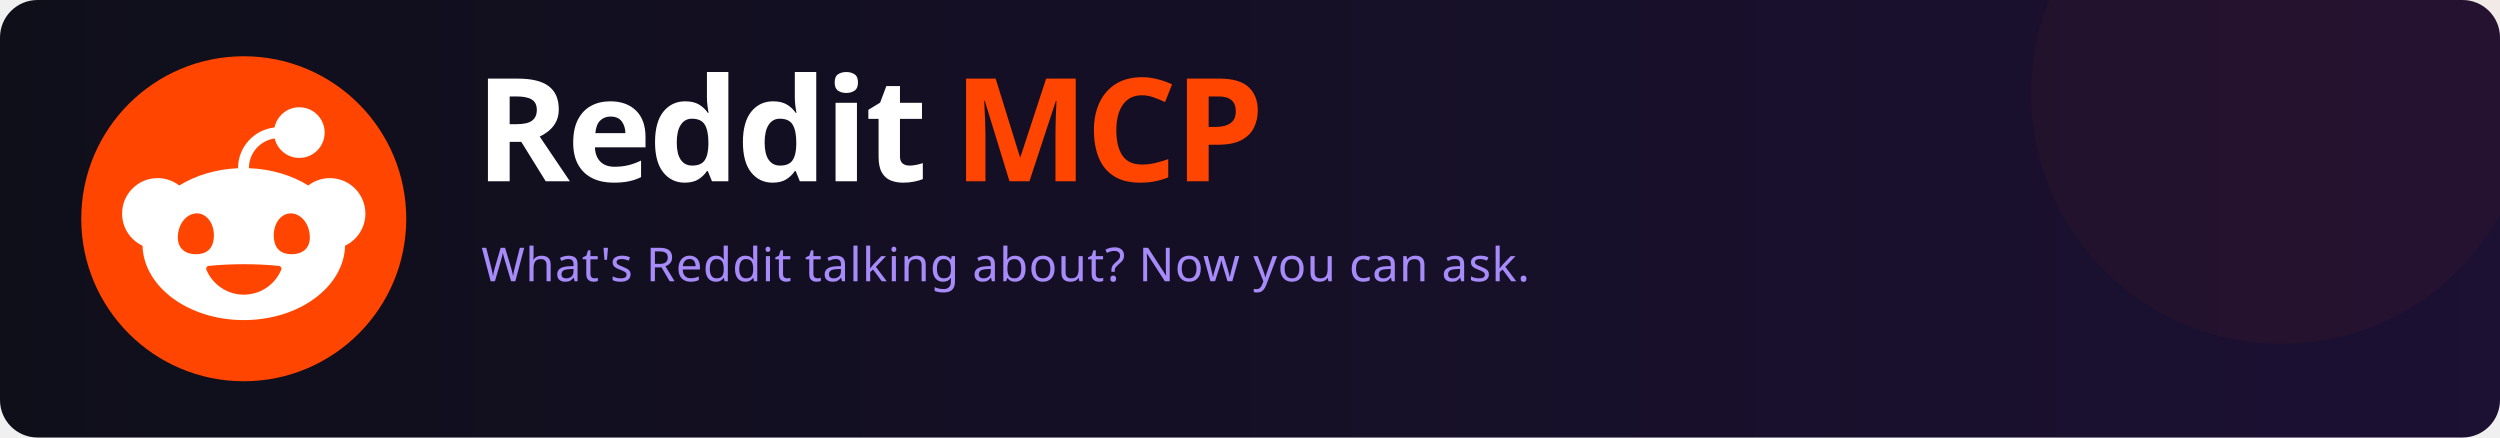
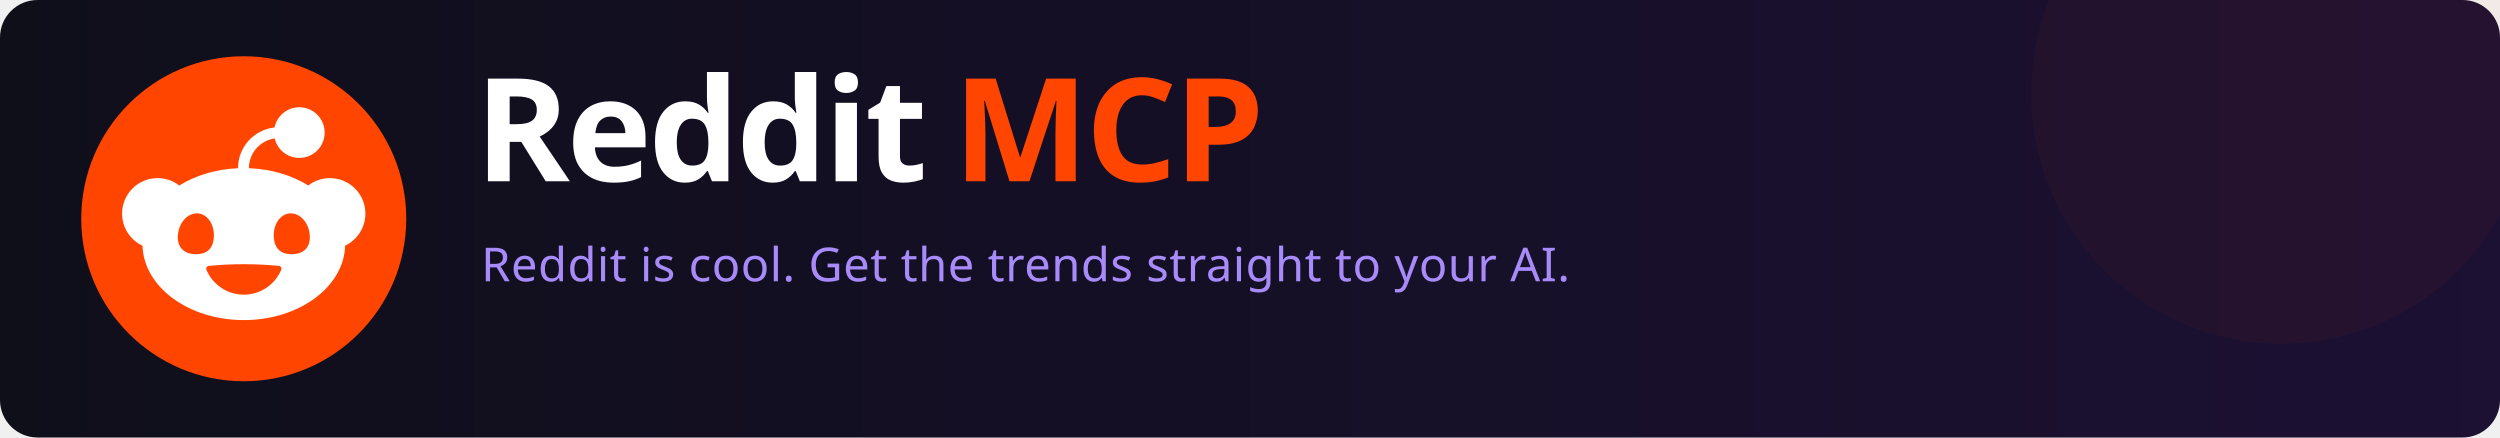
<svg xmlns="http://www.w3.org/2000/svg" viewBox="0 0 800 140">
  <defs>
    <linearGradient id="bg" x1="0%" y1="0%" x2="100%" y2="0%">
      <stop offset="0%" style="stop-color:#0f0f1a;stop-opacity:1" />
      <stop offset="100%" style="stop-color:#1c1033;stop-opacity:1" />
    </linearGradient>
  </defs>
  <rect width="800" height="140" rx="12" fill="url(#bg)" />
  <circle cx="78" cy="70" r="52" fill="#FF4500" />
  <g transform="translate(78,70) scale(0.38) translate(-128,-128)">
    <path fill="white" d="m154.04,60.36c2.22,9.41,10.67,16.42,20.76,16.42,11.78,0,21.33-9.55,21.33-21.33s-9.55-21.33-21.33-21.33c-10.3,0-18.89,7.3-20.89,17.01-17.25,1.85-30.72,16.48-30.72,34.21,0,.04,0,.07,0,.11-18.76.79-35.89,6.13-49.49,14.56-5.05-3.91-11.39-6.24-18.27-6.24-16.51,0-29.89,13.38-29.89,29.89,0,11.98,7.04,22.3,17.21,27.07.99,34.7,38.8,62.61,85.31,62.61s84.37-27.94,85.31-62.67c10.09-4.8,17.07-15.09,17.07-27,0-16.51-13.38-29.89-29.89-29.89-6.85,0-13.16,2.31-18.2,6.19-13.72-8.49-31.04-13.83-49.99-14.54,0-.03,0-.05,0-.08,0-12.7,9.44-23.24,21.68-24.97Zm-81.54,82.27c.5-10.84,7.7-19.16,16.07-19.16s14.77,8.79,14.27,19.63c-.5,10.84-6.75,14.78-15.13,14.78s-15.71-4.41-15.21-15.25Zm95.06-19.16c8.38,0,15.58,8.32,16.07,19.16.5,10.84-6.84,15.25-15.21,15.25s-14.63-3.93-15.13-14.78c-.5-10.84,5.89-19.63,14.27-19.63Zm-9.96,44.24c1.57.16,2.57,1.79,1.96,3.25-5.15,12.31-17.31,20.96-31.5,20.96s-26.34-8.65-31.5-20.96c-.61-1.46.39-3.09,1.96-3.25,9.2-.93,19.15-1.44,29.54-1.44s20.33.51,29.54,1.44Z" />
  </g>
  <text x="152" y="58" font-family="'Segoe UI', system-ui, sans-serif" font-size="46" font-weight="800" fill="white" letter-spacing="-1">Reddit</text>
  <text x="305" y="58" font-family="'Segoe UI', system-ui, sans-serif" font-size="46" font-weight="800" fill="#FF4500" letter-spacing="-1"> MCP</text>
-   <text x="154" y="90" font-family="'Segoe UI', system-ui, sans-serif" font-size="15" fill="#a78bfa" letter-spacing="0.2">What's Reddit talking about? Now you can ask.</text>
+   <text x="154" y="90" font-family="'Segoe UI', system-ui, sans-serif" font-size="15" fill="#a78bfa" letter-spacing="0.2">Reddit is cool. Get the trends straight to your AI.</text>
  <circle cx="730" cy="30" r="80" fill="#FF4500" opacity="0.04" />
</svg>
